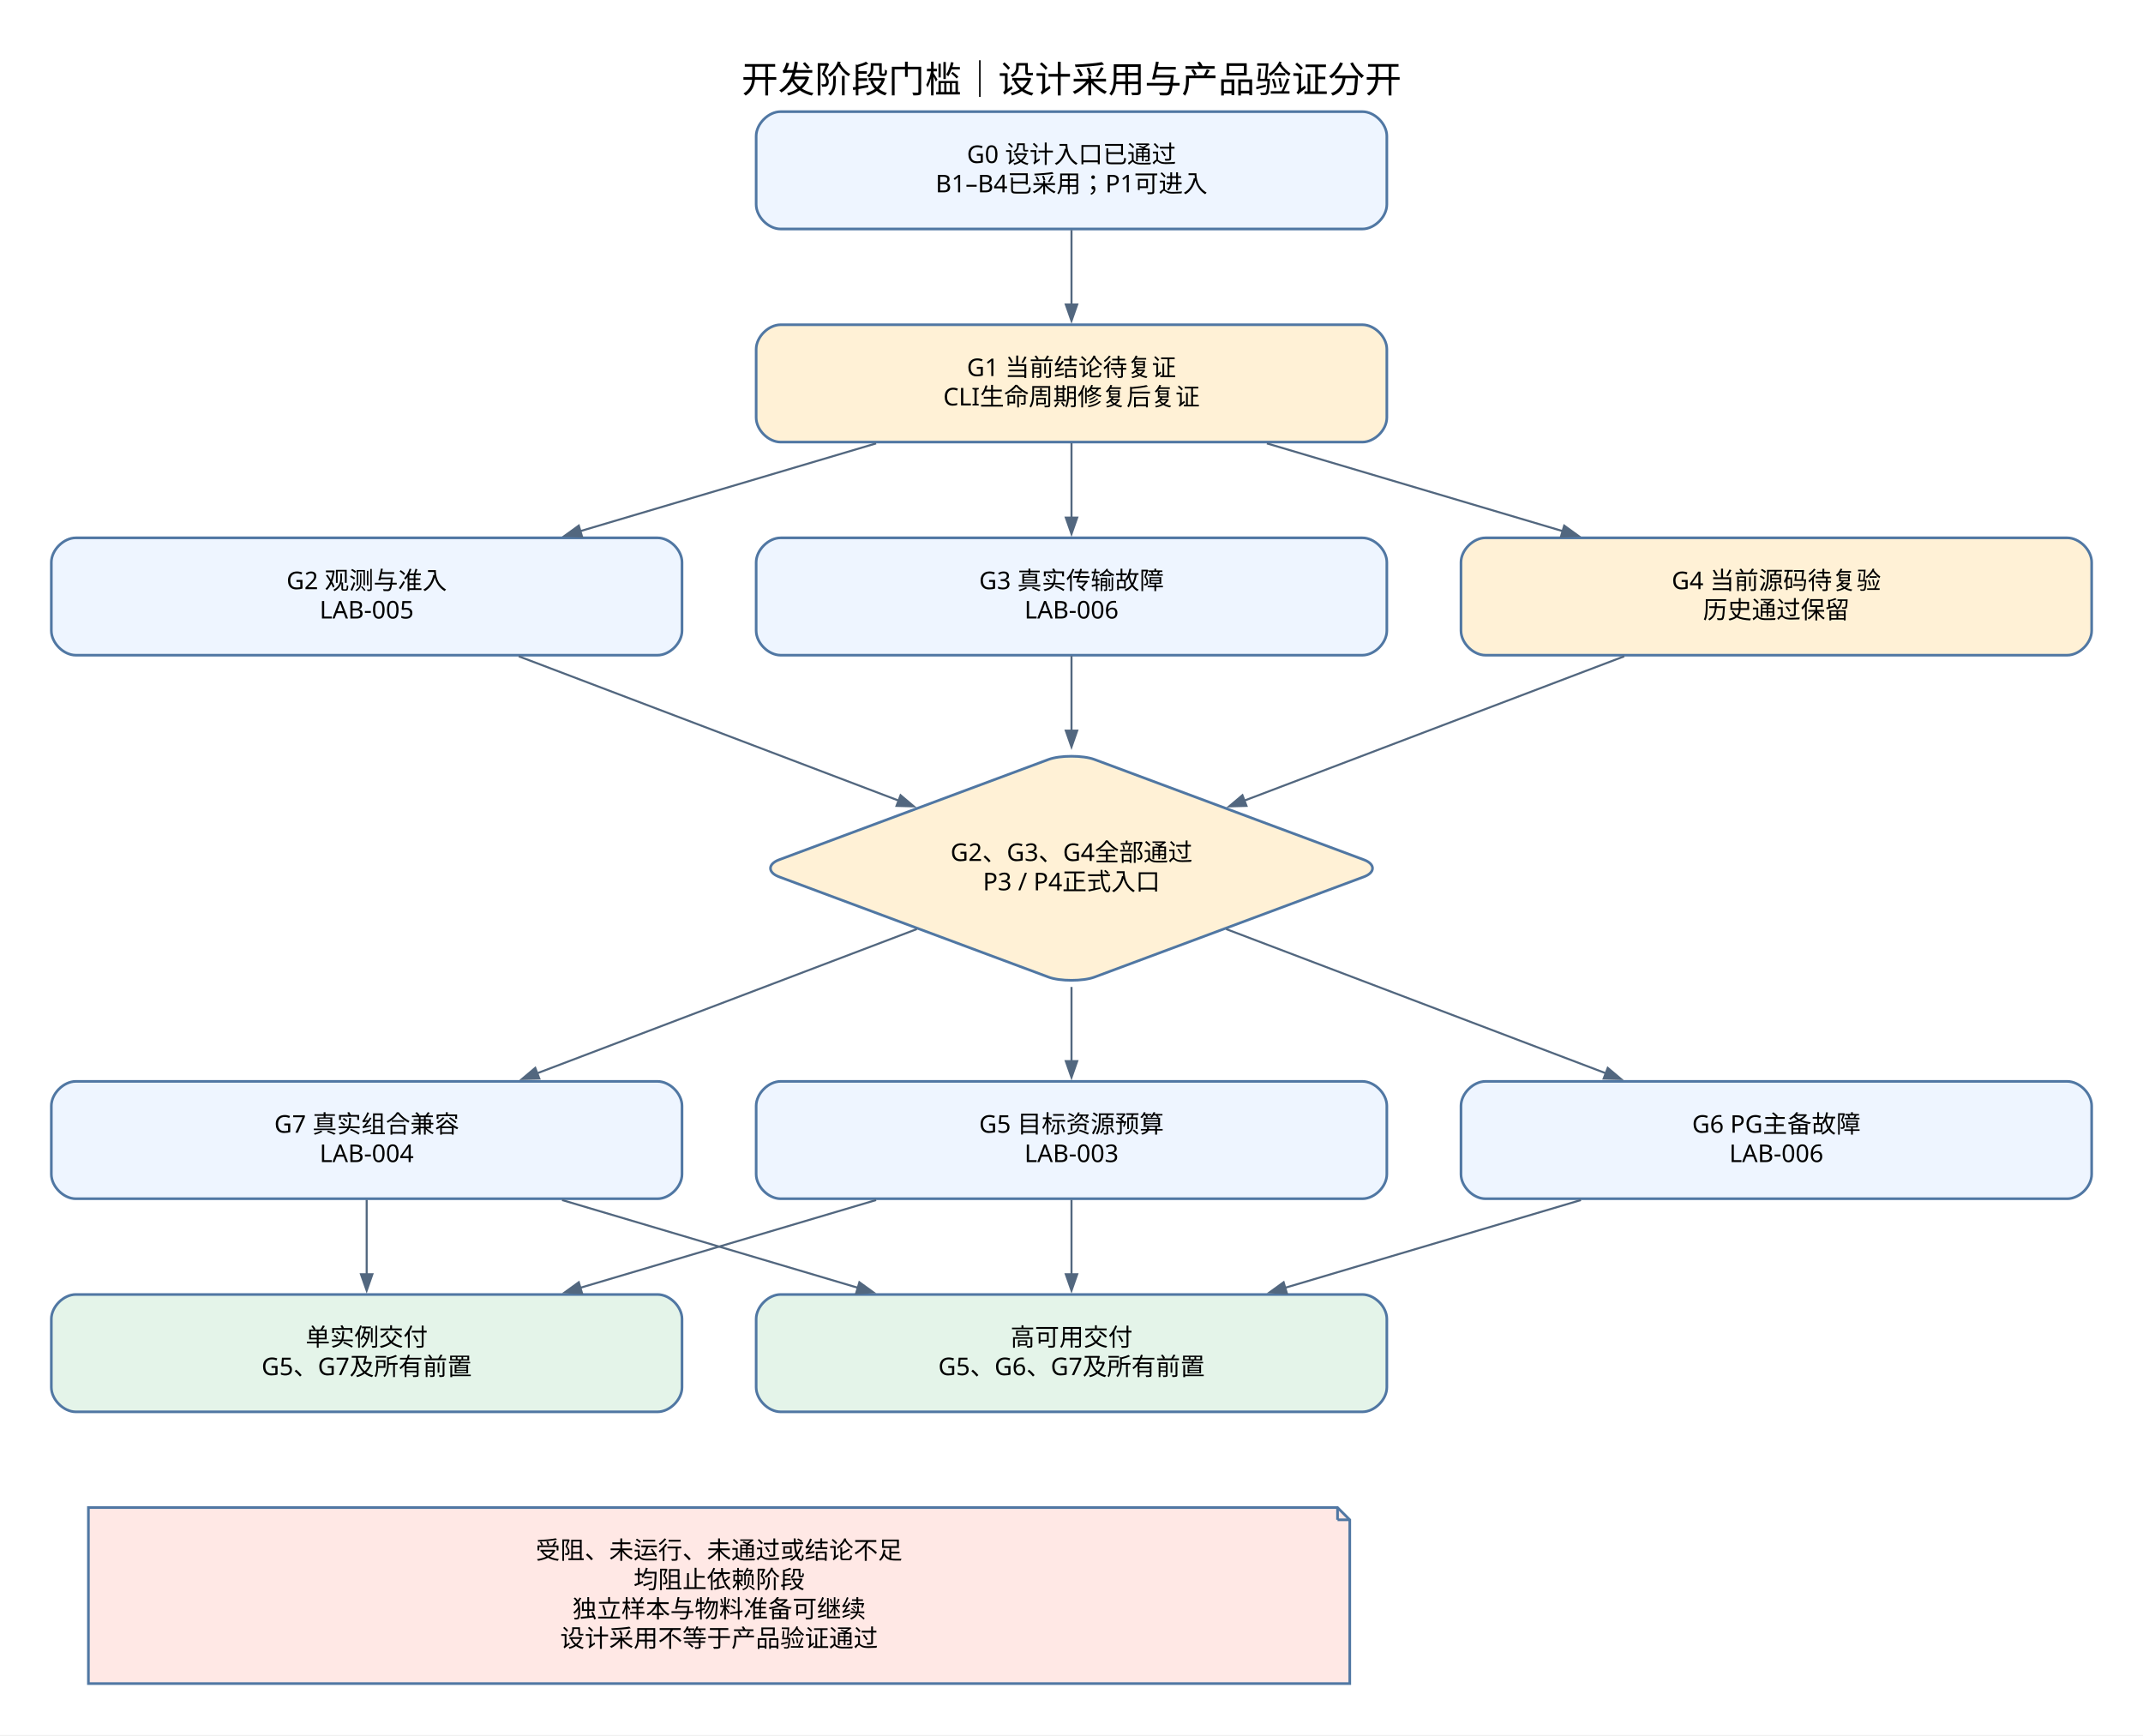
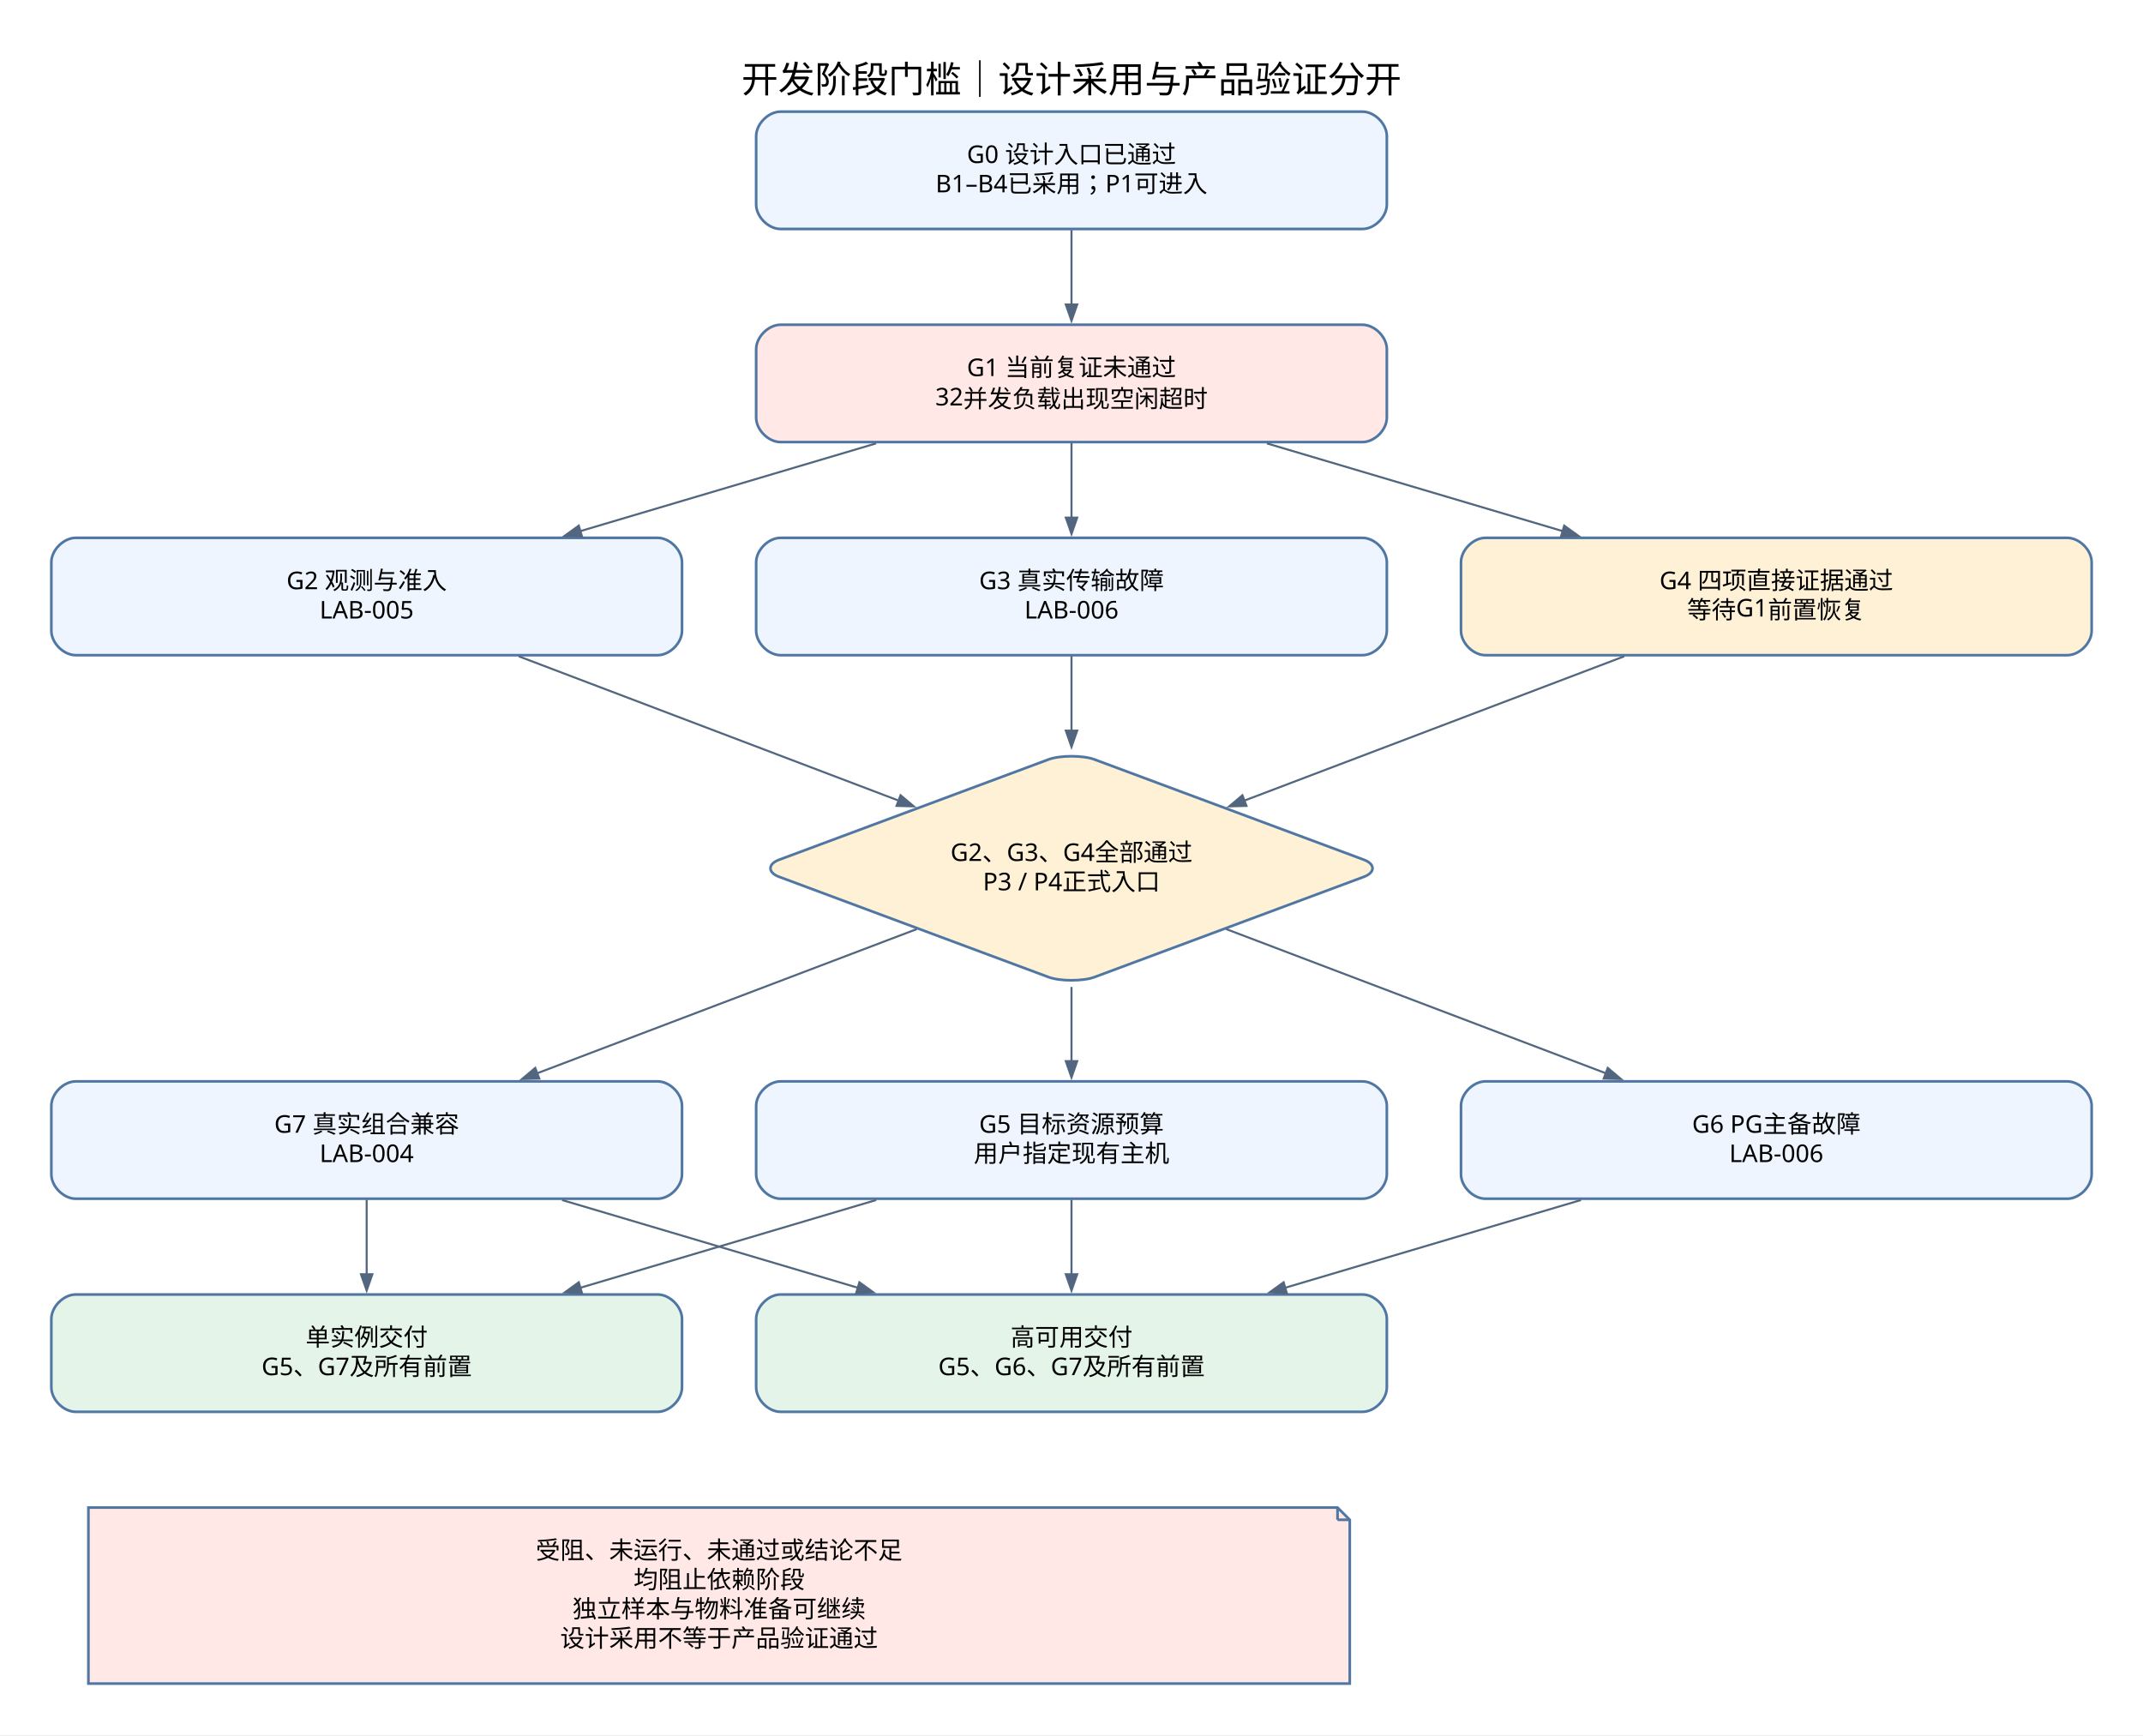
<svg xmlns="http://www.w3.org/2000/svg" width="1052pt" height="852pt" viewBox="0.00 0.00 1052.00 852.00">
  <g id="graph0" class="graph" transform="scale(1 1) rotate(0) translate(25.2 826.4)">
    <polygon fill="white" stroke="none" points="-25.2,25.2 -25.2,-826.4 1026.8,-826.4 1026.8,25.2 -25.2,25.2" />
    <text xml:space="preserve" text-anchor="middle" x="500.8" y="-781" font-family="Noto Sans SC" font-size="18.00">开发阶段门槛｜设计采用与产品验证分开</text>
    <g id="node1" class="node">
      <path fill="#eef5ff" stroke="#5077a3" stroke-width="1.3" d="M643.6,-771.6C643.6,-771.6 358,-771.6 358,-771.6 352,-771.6 346,-765.6 346,-759.6 346,-759.6 346,-726 346,-726 346,-720 352,-714 358,-714 358,-714 643.6,-714 643.6,-714 649.6,-714 655.6,-720 655.6,-726 655.6,-726 655.6,-759.6 655.6,-759.6 655.6,-765.6 649.6,-771.6 643.6,-771.6" />
      <text xml:space="preserve" text-anchor="middle" x="500.8" y="-746.4" font-family="Noto Sans SC" font-size="12.00">G0 设计入口已通过</text>
      <text xml:space="preserve" text-anchor="middle" x="500.8" y="-732" font-family="Noto Sans SC" font-size="12.00">B1–B4已采用；P1可进入</text>
    </g>
    <g id="node2" class="node">
-       <path fill="#fff1d6" stroke="#5077a3" stroke-width="1.3" d="M643.6,-667C643.6,-667 358,-667 358,-667 352,-667 346,-661 346,-655 346,-655 346,-621.4 346,-621.4 346,-615.4 352,-609.4 358,-609.4 358,-609.4 643.6,-609.4 643.6,-609.4 649.6,-609.4 655.6,-615.4 655.6,-621.4 655.6,-621.4 655.6,-655 655.6,-655 655.6,-661 649.6,-667 643.6,-667" />
-       <text xml:space="preserve" text-anchor="middle" x="500.8" y="-641.8" font-family="Noto Sans SC" font-size="12.00">G1 当前结论待复证</text>
-       <text xml:space="preserve" text-anchor="middle" x="500.8" y="-627.4" font-family="Noto Sans SC" font-size="12.00">CLI生命周期修复后复证</text>
+       <path fill="#ffe8e5" stroke="#5077a3" stroke-width="1.3" d="M643.6,-667C643.6,-667 358,-667 358,-667 352,-667 346,-661 346,-655 346,-655 346,-621.4 346,-621.4 346,-615.4 352,-609.4 358,-609.4 358,-609.4 643.6,-609.4 643.6,-609.4 649.6,-609.4 655.6,-615.4 655.6,-621.4 655.6,-621.4 655.6,-655 655.6,-655 655.6,-661 649.6,-667 643.6,-667" />
+       <text xml:space="preserve" text-anchor="middle" x="500.8" y="-641.8" font-family="Noto Sans SC" font-size="12.00">G1 当前复证未通过</text>
+       <text xml:space="preserve" text-anchor="middle" x="500.8" y="-627.4" font-family="Noto Sans SC" font-size="12.00">32并发负载出现空闲超时</text>
    </g>
    <g id="edge1" class="edge">
      <path fill="none" stroke="#52677f" d="M500.8,-713.49C500.8,-702.17 500.8,-688.95 500.8,-676.84" />
      <polygon fill="#52677f" stroke="#52677f" points="503.6,-676.93 500.8,-668.93 498,-676.93 503.6,-676.93" />
    </g>
    <g id="node3" class="node">
      <path fill="#eef5ff" stroke="#5077a3" stroke-width="1.3" d="M297.6,-562.4C297.6,-562.4 12,-562.4 12,-562.4 6,-562.4 0,-556.4 0,-550.4 0,-550.4 0,-516.8 0,-516.8 0,-510.8 6,-504.8 12,-504.8 12,-504.8 297.6,-504.8 297.6,-504.8 303.6,-504.8 309.6,-510.8 309.6,-516.8 309.6,-516.8 309.6,-550.4 309.6,-550.4 309.6,-556.4 303.6,-562.4 297.6,-562.4" />
      <text xml:space="preserve" text-anchor="middle" x="154.8" y="-537.2" font-family="Noto Sans SC" font-size="12.00">G2 观测与准入</text>
      <text xml:space="preserve" text-anchor="middle" x="154.8" y="-522.8" font-family="Noto Sans SC" font-size="12.00">LAB-005</text>
    </g>
    <g id="edge2" class="edge">
      <path fill="none" stroke="#52677f" d="M404.88,-608.76C359.69,-595.36 305.69,-579.34 259.45,-565.63" />
      <polygon fill="#52677f" stroke="#52677f" points="260.52,-563.03 252.06,-563.44 258.93,-568.4 260.52,-563.03" />
    </g>
    <g id="node4" class="node">
      <path fill="#eef5ff" stroke="#5077a3" stroke-width="1.3" d="M643.6,-562.4C643.6,-562.4 358,-562.4 358,-562.4 352,-562.4 346,-556.4 346,-550.4 346,-550.4 346,-516.8 346,-516.8 346,-510.8 352,-504.8 358,-504.8 358,-504.8 643.6,-504.8 643.6,-504.8 649.6,-504.8 655.6,-510.8 655.6,-516.8 655.6,-516.8 655.6,-550.4 655.6,-550.4 655.6,-556.4 649.6,-562.4 643.6,-562.4" />
      <text xml:space="preserve" text-anchor="middle" x="500.8" y="-537.2" font-family="Noto Sans SC" font-size="12.00">G3 真实传输故障</text>
      <text xml:space="preserve" text-anchor="middle" x="500.8" y="-522.8" font-family="Noto Sans SC" font-size="12.00">LAB-006</text>
    </g>
    <g id="edge3" class="edge">
      <path fill="none" stroke="#52677f" d="M500.8,-608.89C500.8,-597.57 500.8,-584.35 500.8,-572.24" />
      <polygon fill="#52677f" stroke="#52677f" points="503.6,-572.33 500.8,-564.33 498,-572.33 503.6,-572.33" />
    </g>
    <g id="node5" class="node">
      <path fill="#fff1d6" stroke="#5077a3" stroke-width="1.3" d="M989.6,-562.4C989.6,-562.4 704,-562.4 704,-562.4 698,-562.4 692,-556.4 692,-550.4 692,-550.4 692,-516.8 692,-516.8 692,-510.8 698,-504.8 704,-504.8 704,-504.8 989.6,-504.8 989.6,-504.8 995.6,-504.8 1001.6,-510.8 1001.6,-516.8 1001.6,-516.8 1001.6,-550.4 1001.6,-550.4 1001.6,-556.4 995.6,-562.4 989.6,-562.4" />
-       <text xml:space="preserve" text-anchor="middle" x="846.8" y="-537.2" font-family="Noto Sans SC" font-size="12.00">G4 当前源码待复验</text>
-       <text xml:space="preserve" text-anchor="middle" x="846.8" y="-522.8" font-family="Noto Sans SC" font-size="12.00">历史通过保留</text>
+       <text xml:space="preserve" text-anchor="middle" x="846.8" y="-537.2" font-family="Noto Sans SC" font-size="12.00">G4 四项直接证据通过</text>
+       <text xml:space="preserve" text-anchor="middle" x="846.8" y="-522.8" font-family="Noto Sans SC" font-size="12.00">等待G1前置恢复</text>
    </g>
    <g id="edge4" class="edge">
      <path fill="none" stroke="#52677f" d="M596.72,-608.76C641.91,-595.36 695.91,-579.34 742.15,-565.63" />
      <polygon fill="#52677f" stroke="#52677f" points="742.67,-568.4 749.54,-563.44 741.08,-563.03 742.67,-568.4" />
    </g>
    <g id="node6" class="node">
      <path fill="#fff1d6" stroke="#5077a3" stroke-width="1.3" d="M489.55,-453.62C489.55,-453.62 357.25,-404.38 357.25,-404.38 351.62,-402.29 351.62,-398.11 357.25,-396.02 357.25,-396.02 489.55,-346.78 489.55,-346.78 495.18,-344.69 506.42,-344.69 512.05,-346.78 512.05,-346.78 644.35,-396.02 644.35,-396.02 649.98,-398.11 649.98,-402.29 644.35,-404.38 644.35,-404.38 512.05,-453.62 512.05,-453.62 506.42,-455.71 495.18,-455.71 489.55,-453.62" />
      <text xml:space="preserve" text-anchor="middle" x="500.8" y="-403.8" font-family="Noto Sans SC" font-size="12.00">G2、G3、G4全部通过</text>
      <text xml:space="preserve" text-anchor="middle" x="500.8" y="-389.4" font-family="Noto Sans SC" font-size="12.00">P3 / P4正式入口</text>
    </g>
    <g id="edge5" class="edge">
      <path fill="none" stroke="#52677f" d="M229.45,-504.25C284.34,-483.4 359.02,-455.04 416.14,-433.35" />
      <polygon fill="#52677f" stroke="#52677f" points="416.89,-436.06 423.37,-430.6 414.9,-430.83 416.89,-436.06" />
    </g>
    <g id="edge6" class="edge">
      <path fill="none" stroke="#52677f" d="M500.8,-504.41C500.8,-493.55 500.8,-480.63 500.8,-467.67" />
      <polygon fill="#52677f" stroke="#52677f" points="503.6,-467.77 500.8,-459.77 498,-467.77 503.6,-467.77" />
    </g>
    <g id="edge7" class="edge">
      <path fill="none" stroke="#52677f" d="M772.15,-504.25C717.26,-483.4 642.58,-455.04 585.46,-433.35" />
      <polygon fill="#52677f" stroke="#52677f" points="586.7,-430.83 578.23,-430.6 584.71,-436.06 586.7,-430.83" />
    </g>
    <g id="node7" class="node">
      <path fill="#eef5ff" stroke="#5077a3" stroke-width="1.3" d="M643.6,-295.6C643.6,-295.6 358,-295.6 358,-295.6 352,-295.6 346,-289.6 346,-283.6 346,-283.6 346,-250 346,-250 346,-244 352,-238 358,-238 358,-238 643.6,-238 643.6,-238 649.6,-238 655.6,-244 655.6,-250 655.6,-250 655.6,-283.6 655.6,-283.6 655.6,-289.6 649.6,-295.6 643.6,-295.6" />
      <text xml:space="preserve" text-anchor="middle" x="500.8" y="-270.4" font-family="Noto Sans SC" font-size="12.00">G5 目标资源预算</text>
-       <text xml:space="preserve" text-anchor="middle" x="500.8" y="-256" font-family="Noto Sans SC" font-size="12.00">LAB-003</text>
+       <text xml:space="preserve" text-anchor="middle" x="500.8" y="-256" font-family="Noto Sans SC" font-size="12.00">用户指定现有主机</text>
    </g>
    <g id="edge8" class="edge">
      <path fill="none" stroke="#52677f" d="M500.8,-341.95C500.8,-329.52 500.8,-316.68 500.8,-305.26" />
      <polygon fill="#52677f" stroke="#52677f" points="503.6,-305.54 500.8,-297.54 498,-305.54 503.6,-305.54" />
    </g>
    <g id="node8" class="node">
      <path fill="#eef5ff" stroke="#5077a3" stroke-width="1.3" d="M989.6,-295.6C989.6,-295.6 704,-295.6 704,-295.6 698,-295.6 692,-289.6 692,-283.6 692,-283.6 692,-250 692,-250 692,-244 698,-238 704,-238 704,-238 989.6,-238 989.6,-238 995.6,-238 1001.6,-244 1001.6,-250 1001.6,-250 1001.6,-283.6 1001.6,-283.6 1001.6,-289.6 995.6,-295.6 989.6,-295.6" />
      <text xml:space="preserve" text-anchor="middle" x="846.8" y="-270.4" font-family="Noto Sans SC" font-size="12.00">G6 PG主备故障</text>
      <text xml:space="preserve" text-anchor="middle" x="846.8" y="-256" font-family="Noto Sans SC" font-size="12.00">LAB-006</text>
    </g>
    <g id="edge9" class="edge">
      <path fill="none" stroke="#52677f" d="M576.73,-370.36C631.89,-349.42 706.51,-321.08 763.33,-299.5" />
      <polygon fill="#52677f" stroke="#52677f" points="764.04,-302.23 770.52,-296.77 762.05,-296.99 764.04,-302.23" />
    </g>
    <g id="node9" class="node">
      <path fill="#eef5ff" stroke="#5077a3" stroke-width="1.3" d="M297.6,-295.6C297.6,-295.6 12,-295.6 12,-295.6 6,-295.6 0,-289.6 0,-283.6 0,-283.6 0,-250 0,-250 0,-244 6,-238 12,-238 12,-238 297.6,-238 297.6,-238 303.6,-238 309.6,-244 309.6,-250 309.6,-250 309.6,-283.6 309.6,-283.6 309.6,-289.6 303.6,-295.6 297.6,-295.6" />
      <text xml:space="preserve" text-anchor="middle" x="154.8" y="-270.4" font-family="Noto Sans SC" font-size="12.00">G7 真实组合兼容</text>
      <text xml:space="preserve" text-anchor="middle" x="154.8" y="-256" font-family="Noto Sans SC" font-size="12.00">LAB-004</text>
    </g>
    <g id="edge10" class="edge">
      <path fill="none" stroke="#52677f" d="M424.87,-370.36C369.71,-349.42 295.09,-321.08 238.27,-299.5" />
      <polygon fill="#52677f" stroke="#52677f" points="239.55,-296.99 231.08,-296.77 237.56,-302.23 239.55,-296.99" />
    </g>
    <g id="node10" class="node">
      <path fill="#e4f4e9" stroke="#5077a3" stroke-width="1.3" d="M297.6,-191C297.6,-191 12,-191 12,-191 6,-191 0,-185 0,-179 0,-179 0,-145.4 0,-145.4 0,-139.4 6,-133.4 12,-133.4 12,-133.4 297.6,-133.4 297.6,-133.4 303.6,-133.4 309.6,-139.4 309.6,-145.4 309.6,-145.4 309.6,-179 309.6,-179 309.6,-185 303.6,-191 297.6,-191" />
      <text xml:space="preserve" text-anchor="middle" x="154.8" y="-165.8" font-family="Noto Sans SC" font-size="12.00">单实例交付</text>
      <text xml:space="preserve" text-anchor="middle" x="154.8" y="-151.4" font-family="Noto Sans SC" font-size="12.00">G5、G7及所有前置</text>
    </g>
    <g id="edge11" class="edge">
      <path fill="none" stroke="#52677f" d="M404.88,-237.36C359.69,-223.96 305.69,-207.94 259.45,-194.23" />
      <polygon fill="#52677f" stroke="#52677f" points="260.52,-191.63 252.06,-192.04 258.93,-197 260.52,-191.63" />
    </g>
    <g id="node11" class="node">
      <path fill="#e4f4e9" stroke="#5077a3" stroke-width="1.3" d="M643.6,-191C643.6,-191 358,-191 358,-191 352,-191 346,-185 346,-179 346,-179 346,-145.4 346,-145.4 346,-139.4 352,-133.4 358,-133.4 358,-133.4 643.6,-133.4 643.6,-133.4 649.6,-133.4 655.6,-139.4 655.6,-145.4 655.6,-145.4 655.6,-179 655.6,-179 655.6,-185 649.6,-191 643.6,-191" />
      <text xml:space="preserve" text-anchor="middle" x="500.8" y="-165.8" font-family="Noto Sans SC" font-size="12.00">高可用交付</text>
      <text xml:space="preserve" text-anchor="middle" x="500.8" y="-151.4" font-family="Noto Sans SC" font-size="12.00">G5、G6、G7及所有前置</text>
    </g>
    <g id="edge13" class="edge">
      <path fill="none" stroke="#52677f" d="M500.8,-237.49C500.8,-226.17 500.8,-212.95 500.8,-200.84" />
      <polygon fill="#52677f" stroke="#52677f" points="503.6,-200.93 500.8,-192.93 498,-200.93 503.6,-200.93" />
    </g>
    <g id="edge14" class="edge">
      <path fill="none" stroke="#52677f" d="M750.88,-237.36C705.69,-223.96 651.69,-207.94 605.45,-194.23" />
      <polygon fill="#52677f" stroke="#52677f" points="606.52,-191.63 598.06,-192.04 604.93,-197 606.52,-191.63" />
    </g>
    <g id="edge12" class="edge">
      <path fill="none" stroke="#52677f" d="M154.8,-237.49C154.8,-226.17 154.8,-212.95 154.8,-200.84" />
      <polygon fill="#52677f" stroke="#52677f" points="157.6,-200.93 154.8,-192.93 152,-200.93 157.6,-200.93" />
    </g>
    <g id="edge15" class="edge">
      <path fill="none" stroke="#52677f" d="M250.72,-237.36C295.91,-223.96 349.91,-207.94 396.15,-194.23" />
      <polygon fill="#52677f" stroke="#52677f" points="396.67,-197 403.54,-192.04 395.08,-191.63 396.67,-197" />
    </g>
    <g id="node12" class="node">
      <polygon fill="#ffe8e5" stroke="#5077a3" stroke-width="1.3" points="631.4,-86.4 18.2,-86.4 18.2,0 637.4,0 637.4,-80.4 631.4,-86.4" />
      <polyline fill="none" stroke="#5077a3" stroke-width="1.3" points="631.4,-86.4 631.4,-80.4" />
      <polyline fill="none" stroke="#5077a3" stroke-width="1.3" points="637.4,-80.4 631.4,-80.4" />
      <text xml:space="preserve" text-anchor="middle" x="327.8" y="-61.2" font-family="Noto Sans SC" font-size="12.00">受阻、未运行、未通过或结论不足</text>
      <text xml:space="preserve" text-anchor="middle" x="327.8" y="-46.8" font-family="Noto Sans SC" font-size="12.00">均阻止依赖阶段</text>
      <text xml:space="preserve" text-anchor="middle" x="327.8" y="-32.4" font-family="Noto Sans SC" font-size="12.00">独立样本与物料准备可继续</text>
      <text xml:space="preserve" text-anchor="middle" x="327.8" y="-18" font-family="Noto Sans SC" font-size="12.00">设计采用不等于产品验证通过</text>
    </g>
  </g>
</svg>
